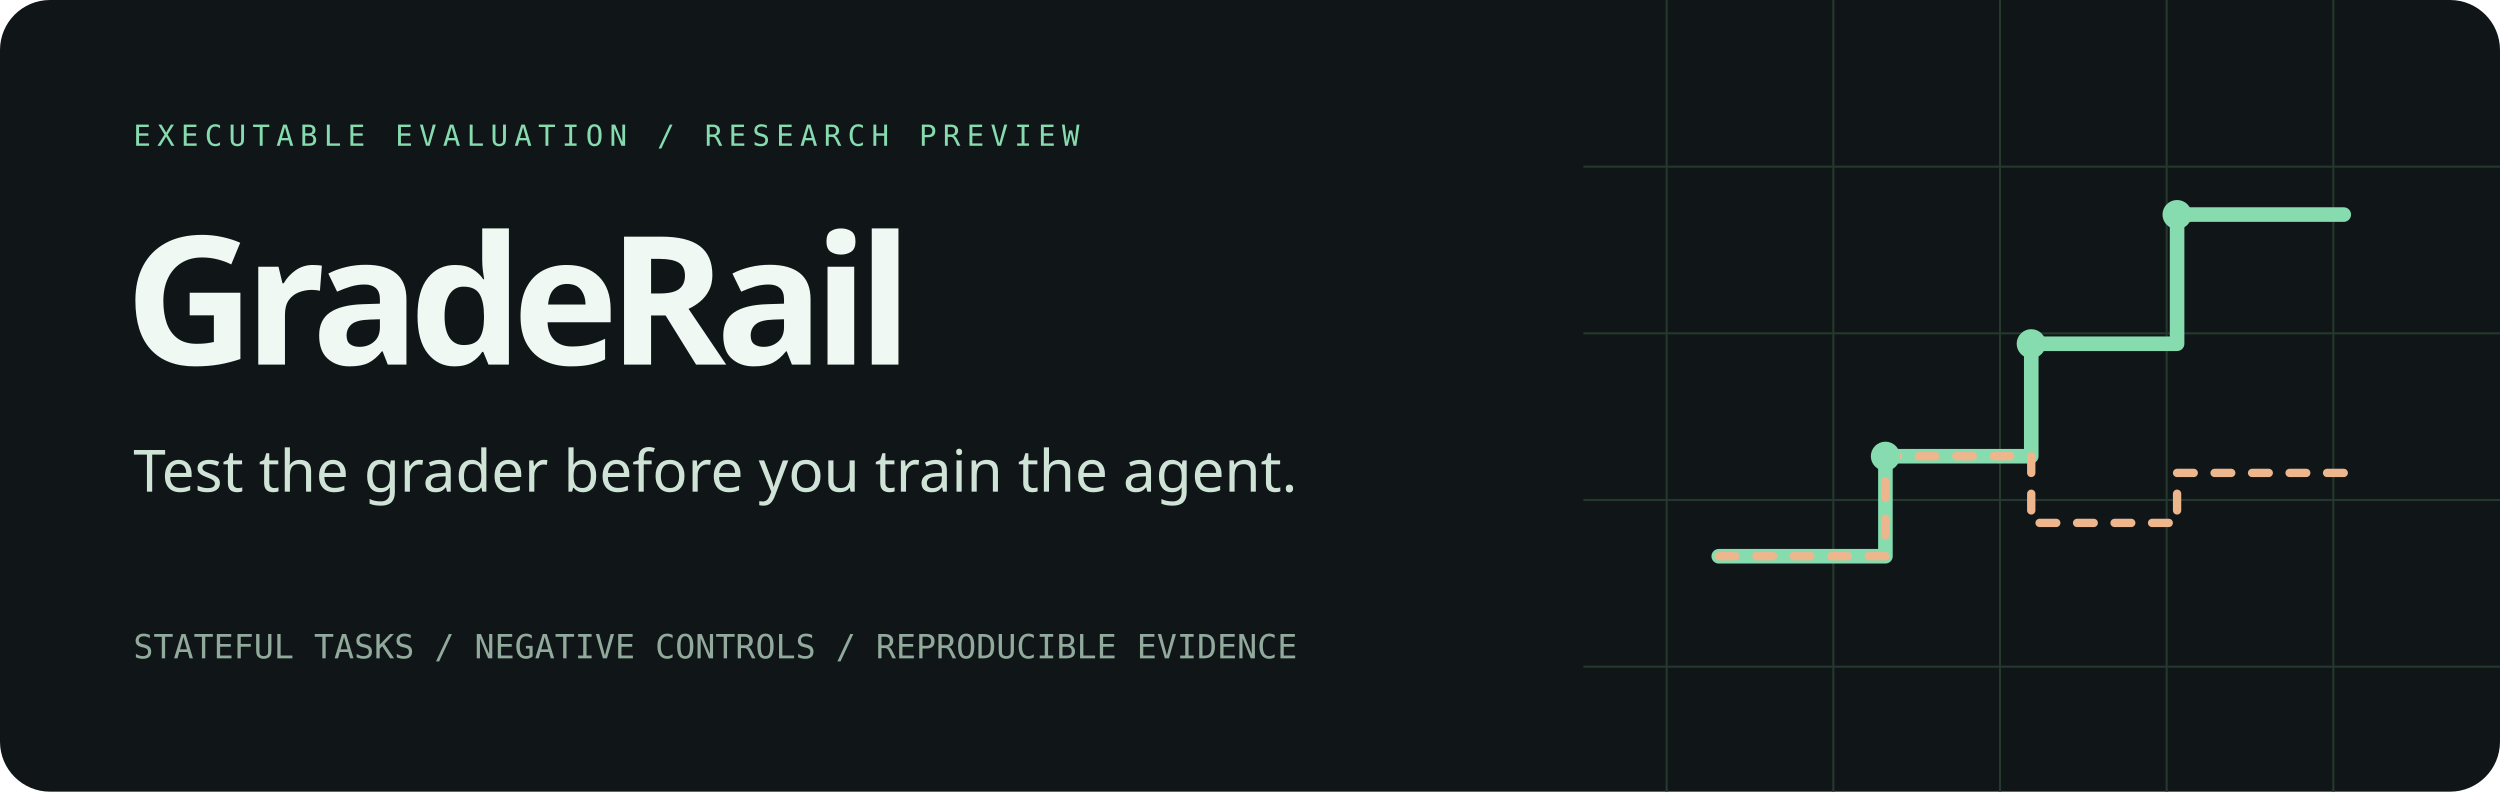
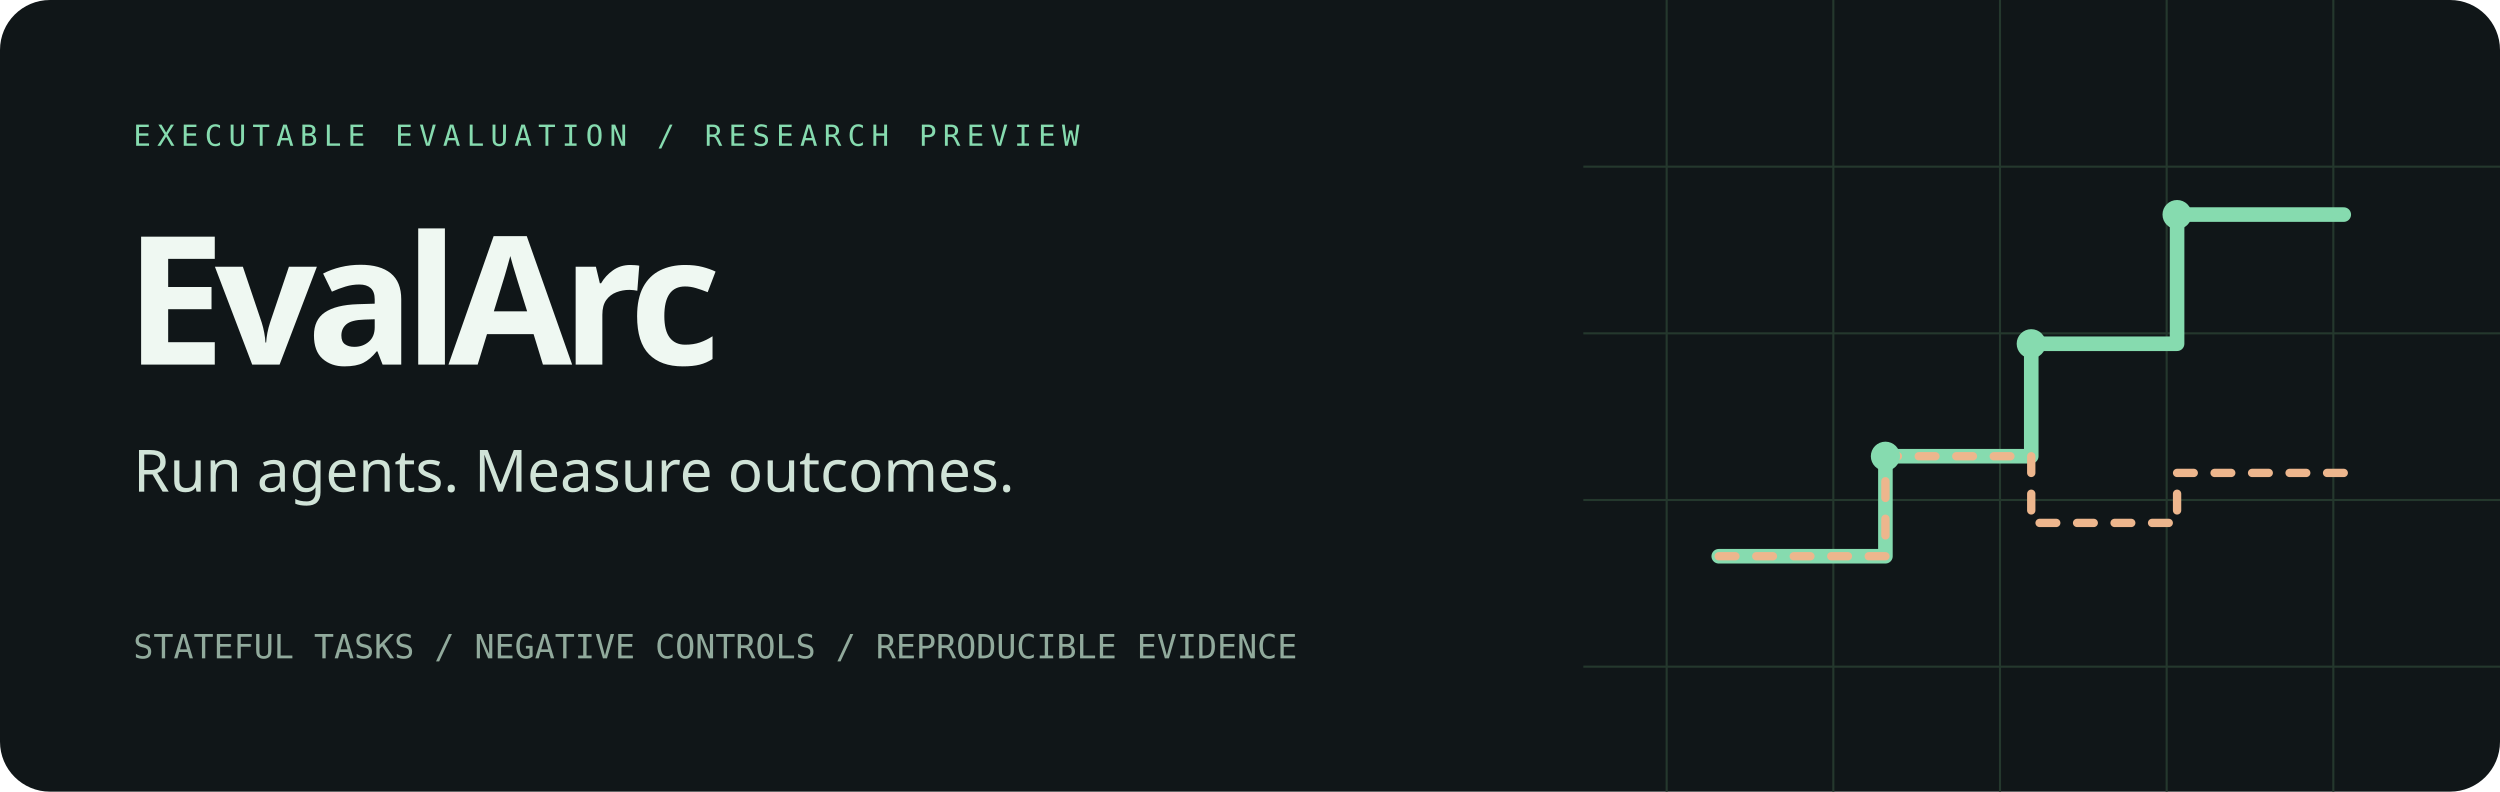
<svg xmlns="http://www.w3.org/2000/svg" width="1200" height="380" viewBox="0 0 1200 380" role="img" aria-labelledby="title desc">
  <rect width="1200" height="380" rx="24" fill="#101618" />
  <g fill="none" stroke="#24382d" stroke-width="1">
    <path d="M800 0v380M880 0v380M960 0v380M1040 0v380M1120 0v380M760 80h440M760 160h440M760 240h440M760 320h440" />
  </g>
  <text x="64" y="70" fill="#86dbaf" font-family="monospace" font-size="14" letter-spacing="3">EXECUTABLE EVALUATION / RESEARCH PREVIEW</text>
-   <text x="60" y="175" fill="#eff8f2" font-family="system-ui,sans-serif" font-size="86" font-weight="750" letter-spacing="-5">GradeRail</text>
-   <text x="64" y="236" fill="#d0e3d7" font-family="system-ui,sans-serif" font-size="28">Test the grader before you train the agent.</text>
+   <text x="60" y="175" fill="#eff8f2" font-family="system-ui,sans-serif" font-size="86" font-weight="750" letter-spacing="-5">EvalArc</text>
+   <text x="64" y="236" fill="#d0e3d7" font-family="system-ui,sans-serif" font-size="28">Run agents. Measure outcomes.</text>
  <text x="64" y="316" fill="#91aa9c" font-family="monospace" font-size="16">STATEFUL TASKS   /   NEGATIVE CONTROLS   /   REPRODUCIBLE EVIDENCE</text>
  <g fill="none" stroke-linecap="round" stroke-linejoin="round">
    <path d="M825 267h80v-48h70v-54h70v-62h80" stroke="#86dbaf" stroke-width="7" />
    <path d="M825 267h80v-48h70v32h70v-24h80" stroke="#edb68d" stroke-width="4" stroke-dasharray="8 10" />
  </g>
  <g fill="#86dbaf">
    <circle cx="905" cy="219" r="7" />
    <circle cx="975" cy="165" r="7" />
    <circle cx="1045" cy="103" r="7" />
  </g>
</svg>
